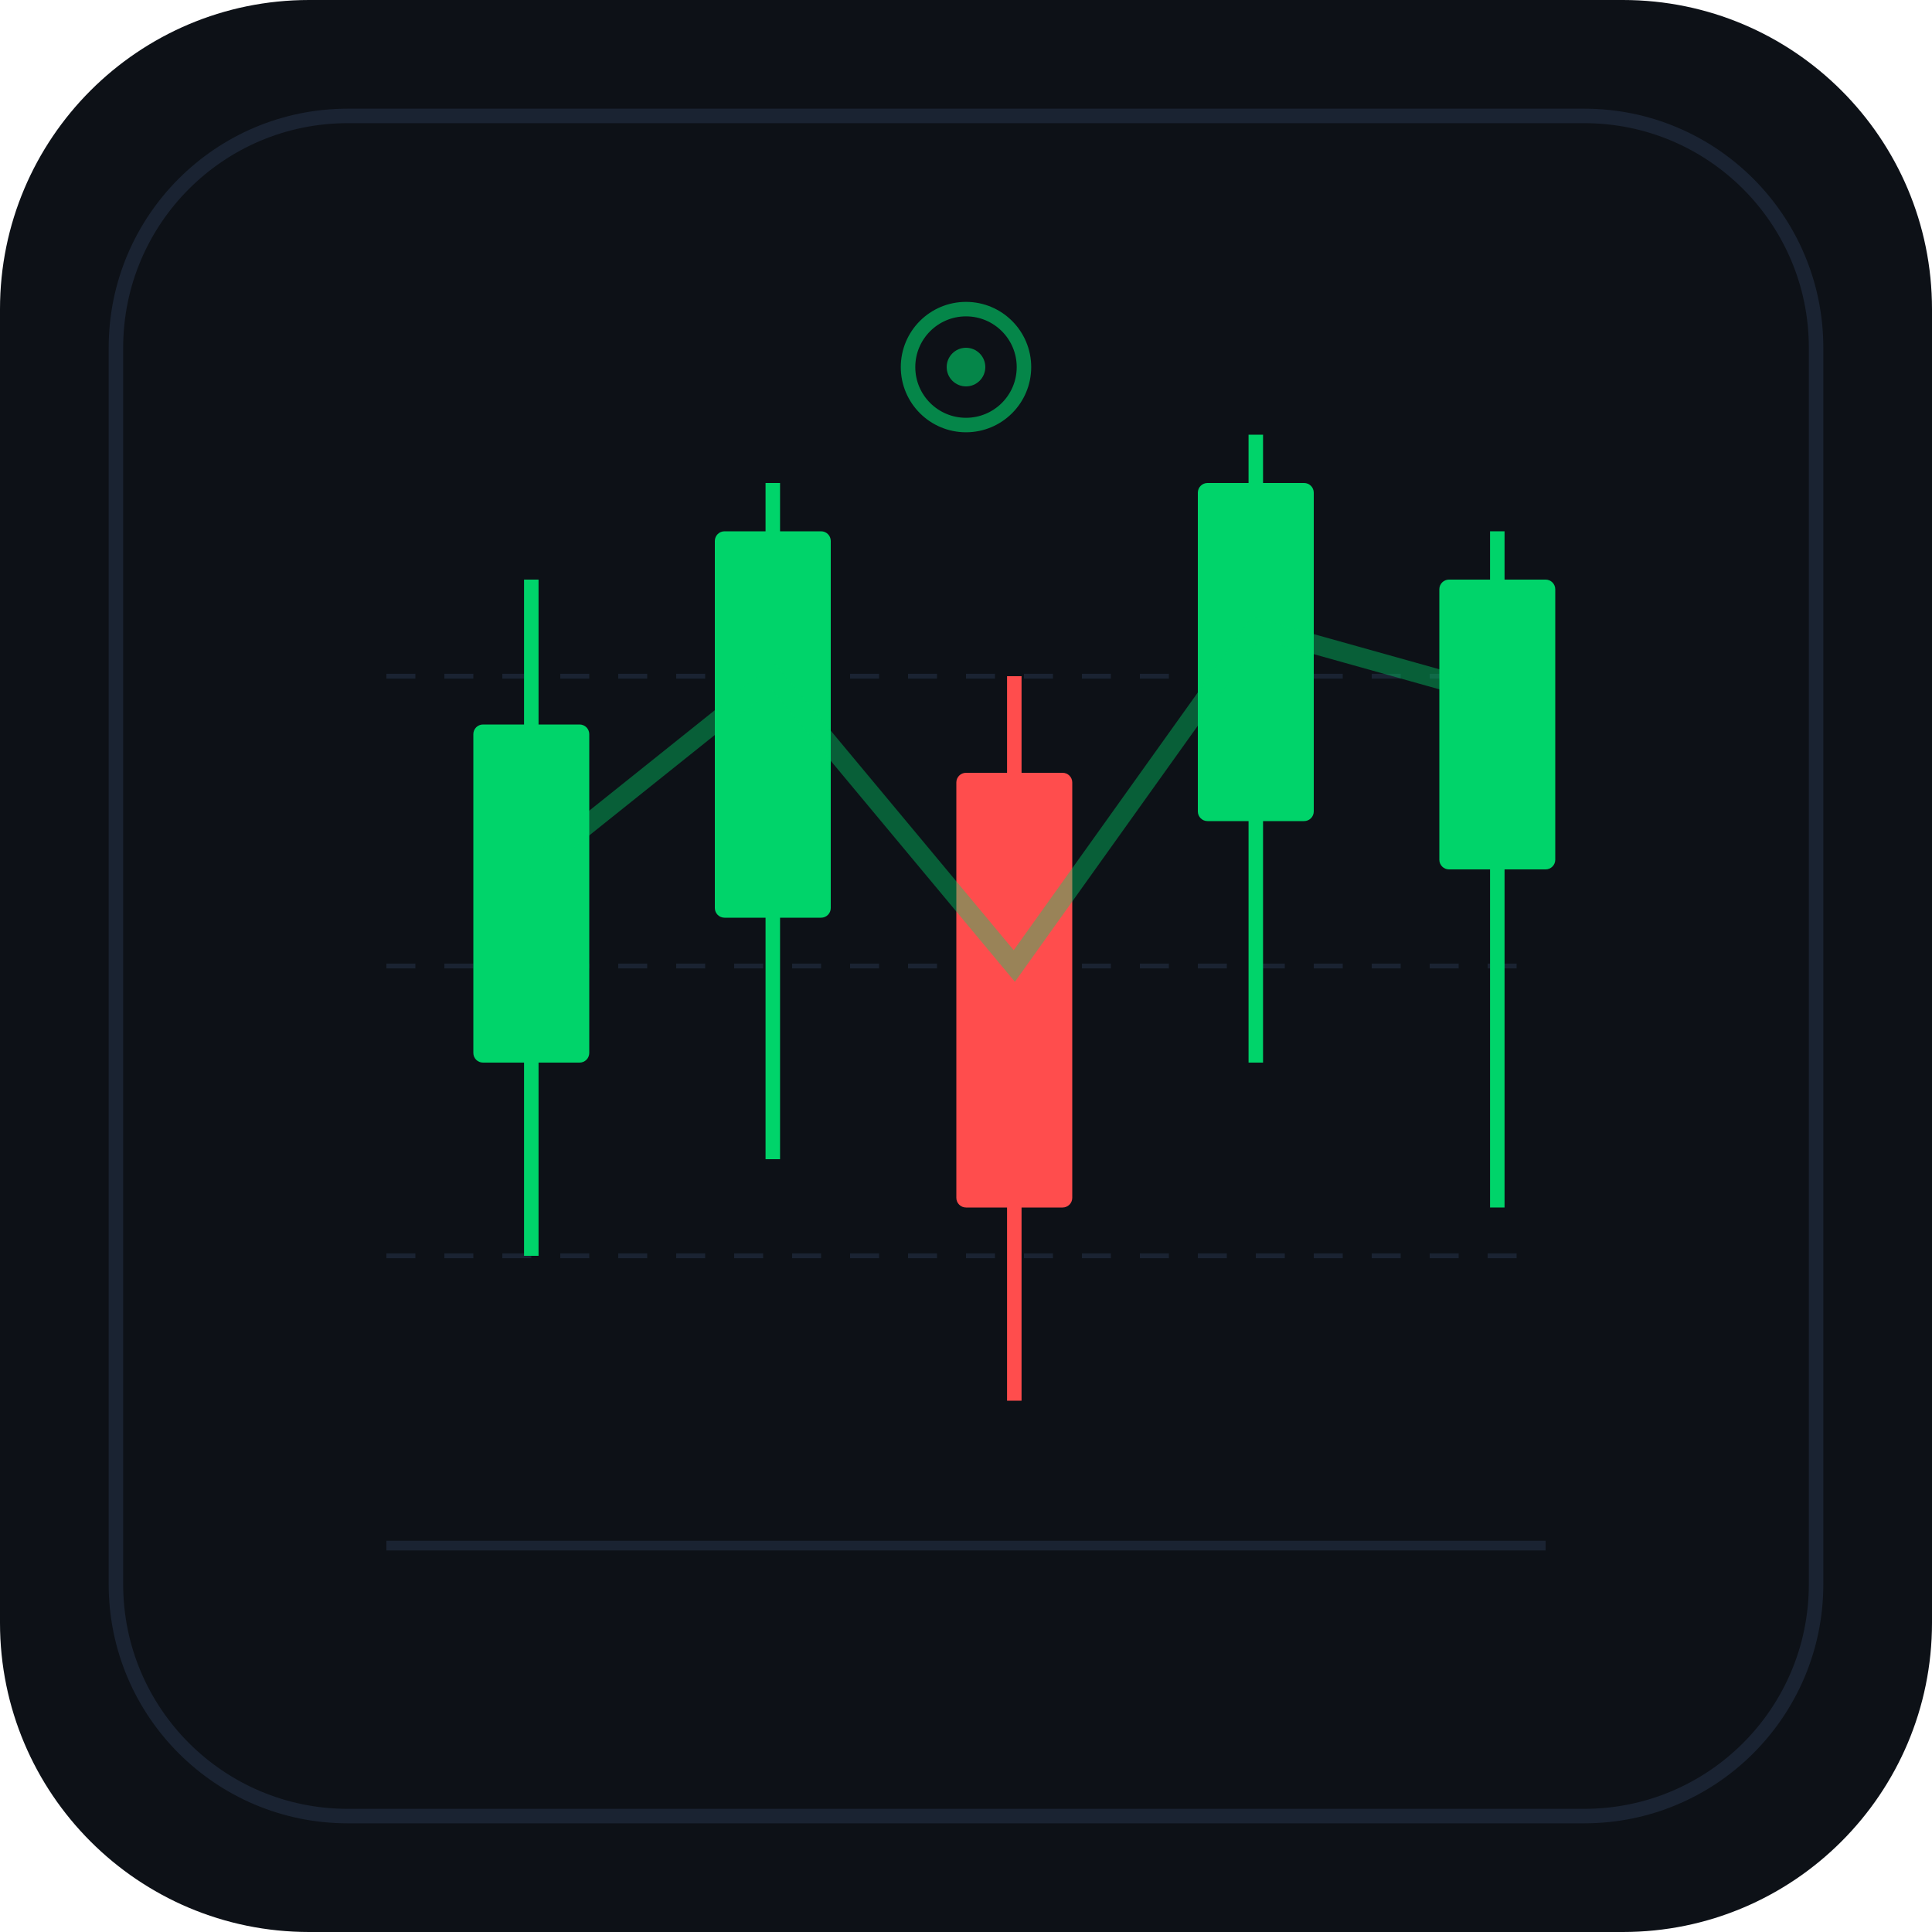
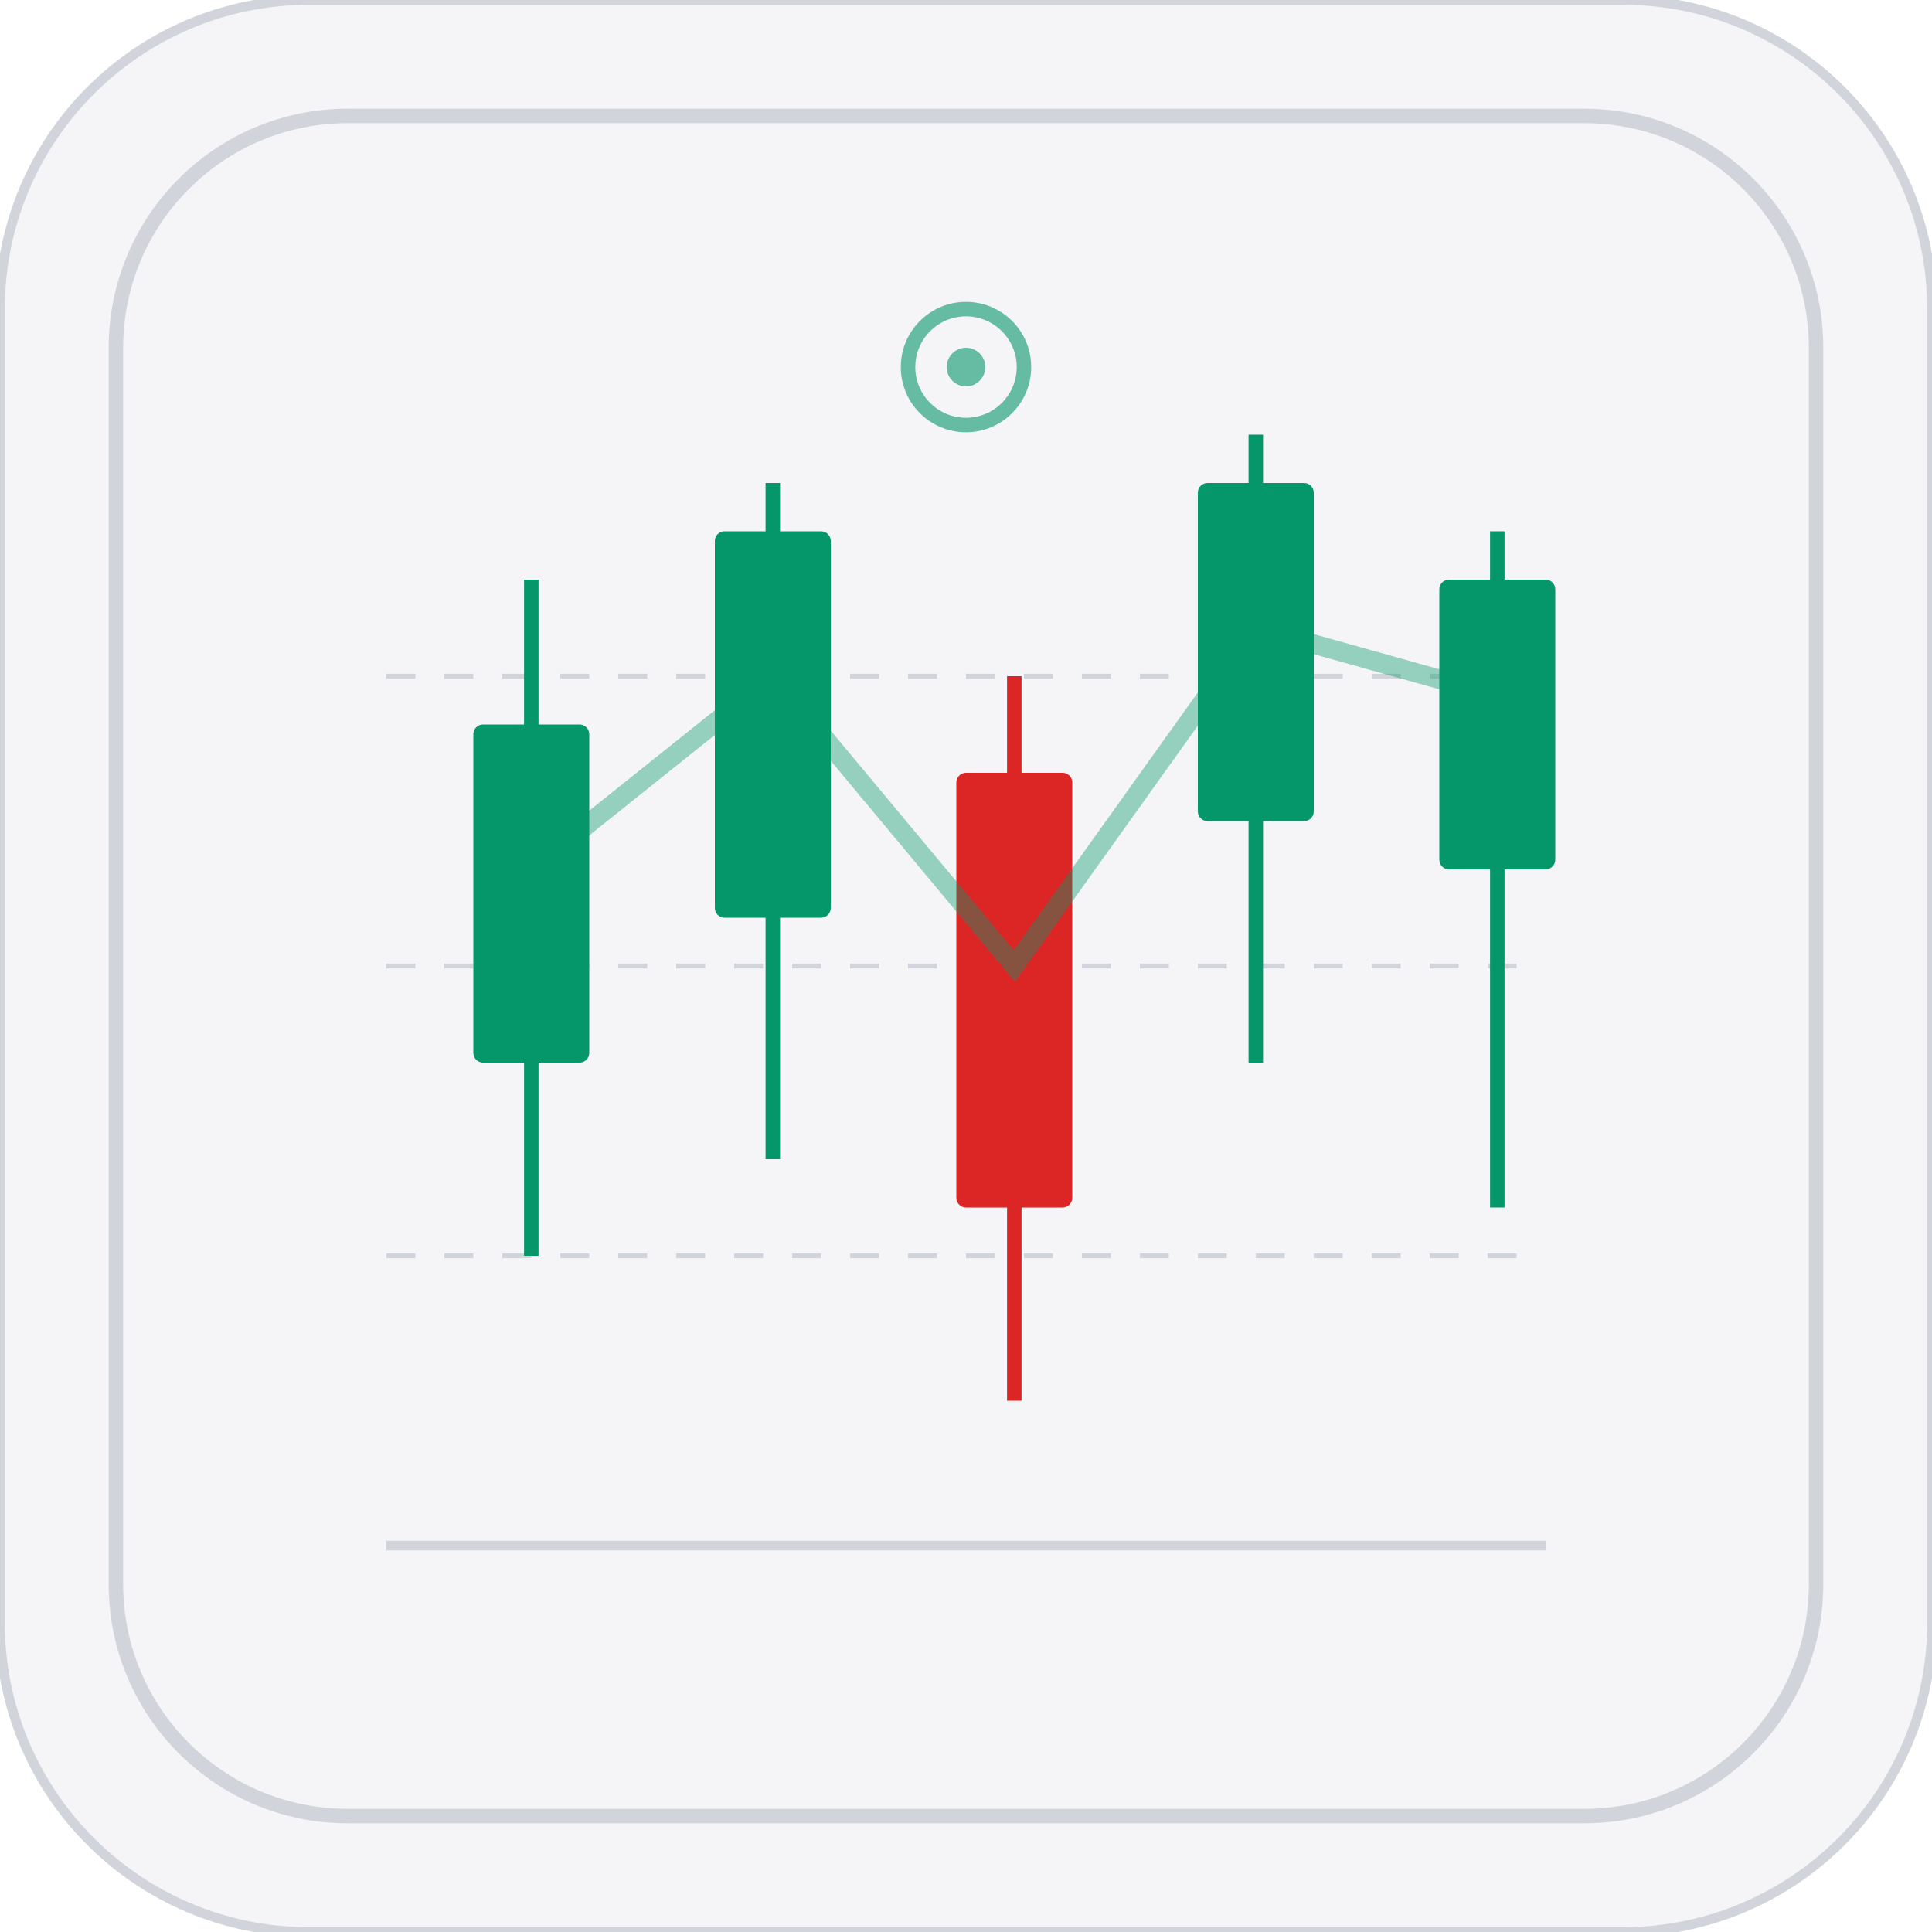
<svg xmlns="http://www.w3.org/2000/svg" viewBox="0 0 200 200" width="200" height="200">
-   <rect width="200" height="200" rx="32" fill="#0d1117" />
-   <rect x="12" y="12" width="176" height="176" rx="24" fill="none" stroke="#1a2332" stroke-width="1.5" />
-   <line x1="40" y1="160" x2="160" y2="160" stroke="#1a2332" stroke-width="1" />
-   <line x1="40" y1="130" x2="160" y2="130" stroke="#1a2332" stroke-width="0.5" stroke-dasharray="3,3" />
-   <line x1="40" y1="100" x2="160" y2="100" stroke="#1a2332" stroke-width="0.5" stroke-dasharray="3,3" />
-   <line x1="40" y1="70" x2="160" y2="70" stroke="#1a2332" stroke-width="0.5" stroke-dasharray="3,3" />
-   <line x1="55" y1="60" x2="55" y2="130" stroke="#00d46a" stroke-width="1.5" />
-   <rect x="49" y="75" width="12" height="35" rx="1" fill="#00d46a" />
-   <line x1="80" y1="50" x2="80" y2="120" stroke="#00d46a" stroke-width="1.5" />
-   <rect x="74" y="55" width="12" height="40" rx="1" fill="#00d46a" />
-   <line x1="105" y1="70" x2="105" y2="145" stroke="#ff4d4d" stroke-width="1.5" />
-   <rect x="99" y="80" width="12" height="45" rx="1" fill="#ff4d4d" />
-   <line x1="130" y1="45" x2="130" y2="110" stroke="#00d46a" stroke-width="1.5" />
-   <rect x="124" y="50" width="12" height="35" rx="1" fill="#00d46a" />
-   <line x1="155" y1="55" x2="155" y2="125" stroke="#00d46a" stroke-width="1.5" />
-   <rect x="149" y="60" width="12" height="30" rx="1" fill="#00d46a" />
-   <polyline points="55,90 80,70 105,100 130,65 155,72" fill="none" stroke="#00d46a" stroke-width="2" opacity="0.4" />
-   <circle cx="100" cy="38" r="6" fill="none" stroke="#00d46a" stroke-width="1.5" opacity="0.6" />
-   <circle cx="100" cy="38" r="2" fill="#00d46a" opacity="0.6" />
+   <rect width="200" height="200" rx="32" fill="#f5f5f7" stroke="#d1d5db" stroke-width="1" />
+   <rect x="12" y="12" width="176" height="176" rx="24" fill="none" stroke="#d1d5db" stroke-width="1.5" />
+   <line x1="40" y1="160" x2="160" y2="160" stroke="#d1d5db" stroke-width="1" />
+   <line x1="40" y1="130" x2="160" y2="130" stroke="#d1d5db" stroke-width="0.5" stroke-dasharray="3,3" />
+   <line x1="40" y1="100" x2="160" y2="100" stroke="#d1d5db" stroke-width="0.5" stroke-dasharray="3,3" />
+   <line x1="40" y1="70" x2="160" y2="70" stroke="#d1d5db" stroke-width="0.5" stroke-dasharray="3,3" />
+   <line x1="55" y1="60" x2="55" y2="130" stroke="#059669" stroke-width="1.5" />
+   <rect x="49" y="75" width="12" height="35" rx="1" fill="#059669" />
+   <line x1="80" y1="50" x2="80" y2="120" stroke="#059669" stroke-width="1.5" />
+   <rect x="74" y="55" width="12" height="40" rx="1" fill="#059669" />
+   <line x1="105" y1="70" x2="105" y2="145" stroke="#dc2626" stroke-width="1.5" />
+   <rect x="99" y="80" width="12" height="45" rx="1" fill="#dc2626" />
+   <line x1="130" y1="45" x2="130" y2="110" stroke="#059669" stroke-width="1.5" />
+   <rect x="124" y="50" width="12" height="35" rx="1" fill="#059669" />
+   <line x1="155" y1="55" x2="155" y2="125" stroke="#059669" stroke-width="1.5" />
+   <rect x="149" y="60" width="12" height="30" rx="1" fill="#059669" />
+   <polyline points="55,90 80,70 105,100 130,65 155,72" fill="none" stroke="#059669" stroke-width="2" opacity="0.4" />
+   <circle cx="100" cy="38" r="6" fill="none" stroke="#059669" stroke-width="1.5" opacity="0.6" />
+   <circle cx="100" cy="38" r="2" fill="#059669" opacity="0.6" />
</svg>
